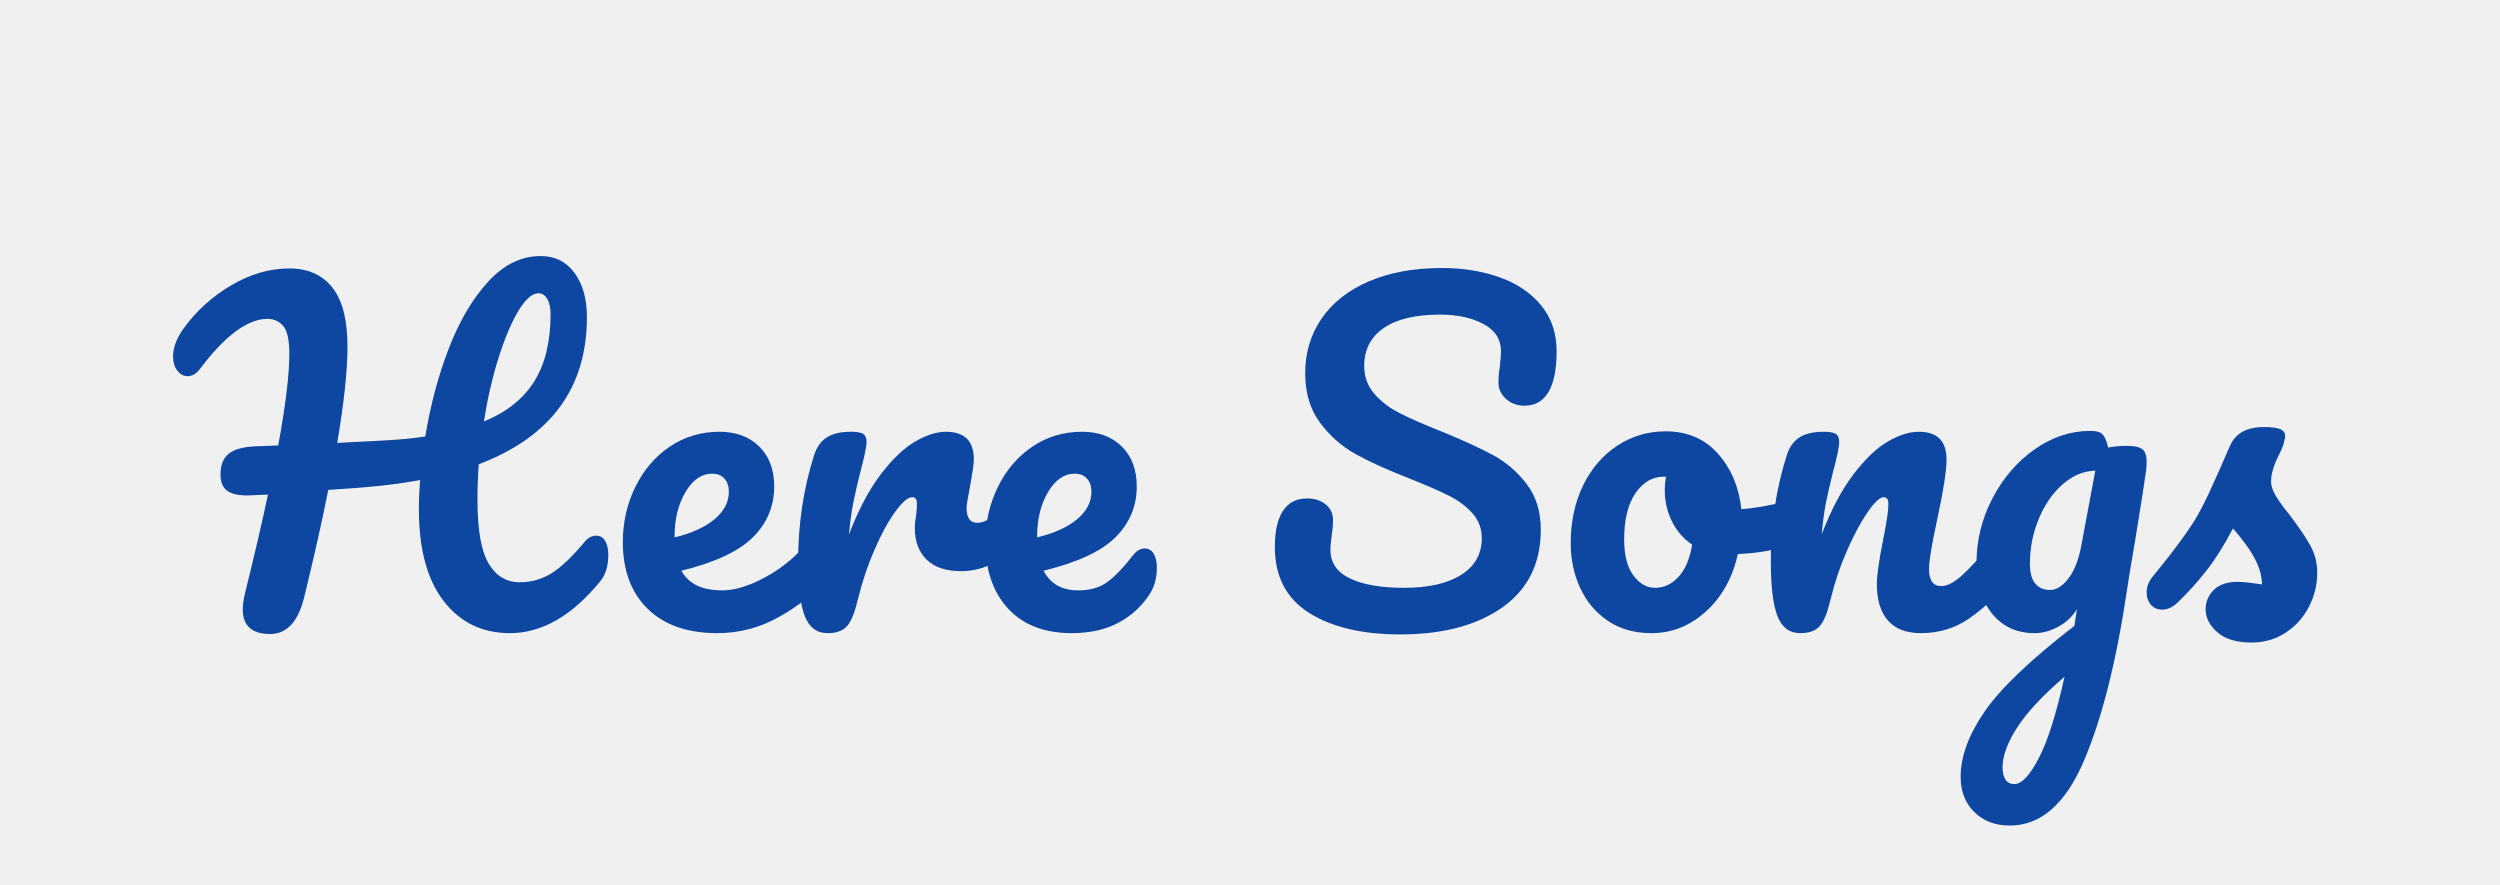
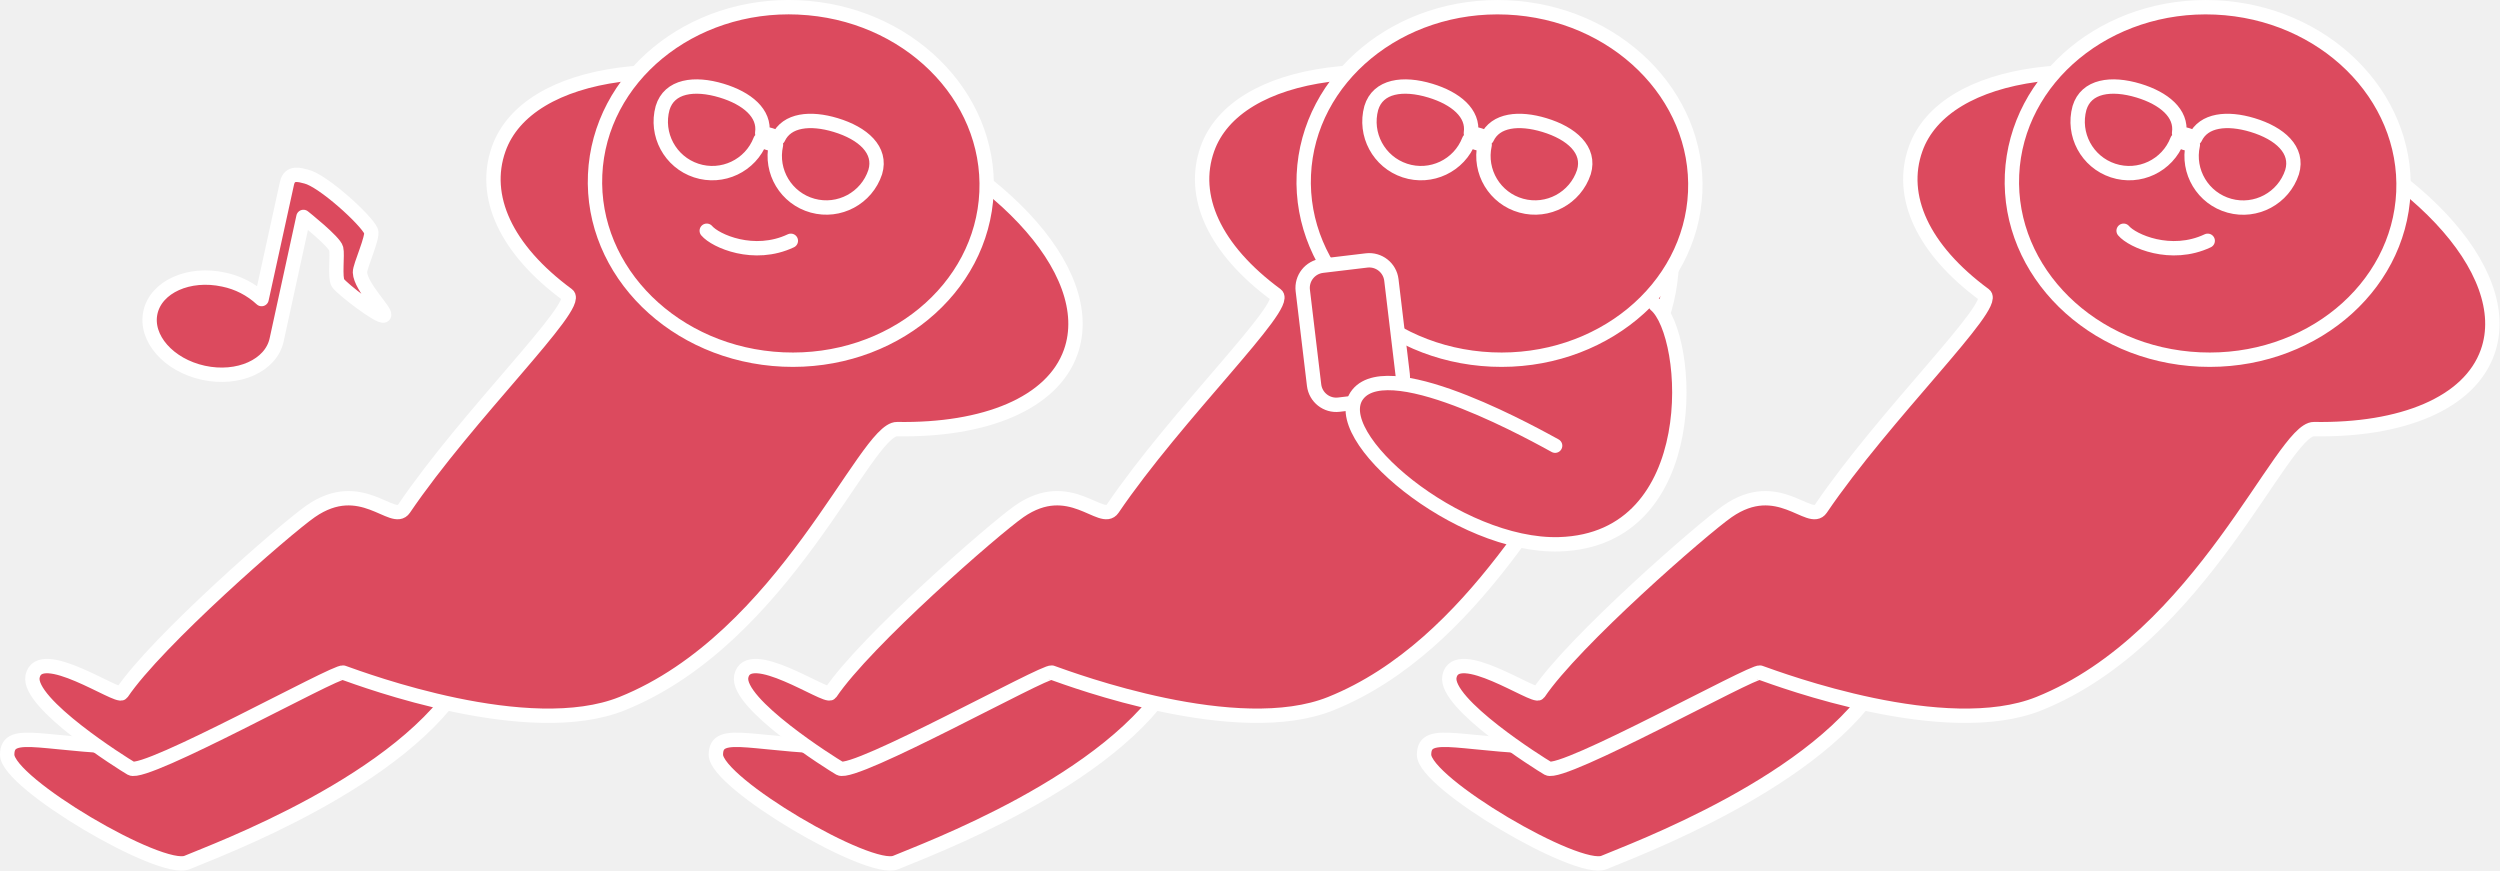
- <svg xmlns="http://www.w3.org/2000/svg" width="100%" height="100%" viewBox="0 0 842 298" version="1.1" xml:space="preserve" style="fill-rule:evenodd;clip-rule:evenodd;stroke-linejoin:round;stroke-miterlimit:2;">
-   <g>
-     <path d="M200.841,180.409c1.248,0 2.232,0.576 2.952,1.728c0.72,1.152 1.08,2.736 1.08,4.752c0,3.744 -0.912,6.72 -2.736,8.928c-9.504,11.616 -19.632,17.424 -30.384,17.424c-9.312,0 -16.752,-3.6 -22.32,-10.8c-5.568,-7.2 -8.352,-17.52 -8.352,-30.96c0,-3.264 0.144,-6.528 0.432,-9.792c-6.336,1.152 -13.248,2.016 -20.736,2.592c-4.992,0.384 -8.4,0.624 -10.224,0.72c-1.92,9.792 -4.608,21.792 -8.064,36c-2.016,8.352 -5.856,12.528 -11.52,12.528c-6.144,0 -9.216,-2.784 -9.216,-8.352c0,-1.248 0.24,-2.976 0.72,-5.184c3.264,-13.152 5.856,-24.288 7.776,-33.408l-6.912,0.288c-3.168,0 -5.472,-0.552 -6.912,-1.656c-1.44,-1.104 -2.16,-2.904 -2.16,-5.4c0,-3.168 0.912,-5.496 2.736,-6.984c1.824,-1.488 4.848,-2.328 9.072,-2.52l7.632,-0.288c2.496,-13.536 3.744,-23.856 3.744,-30.96c0,-4.512 -0.672,-7.584 -2.016,-9.216c-1.344,-1.632 -3.12,-2.448 -5.328,-2.448c-6.72,0 -14.304,5.616 -22.752,16.848c-1.248,1.632 -2.64,2.448 -4.176,2.448c-1.344,0 -2.496,-0.624 -3.456,-1.872c-0.96,-1.248 -1.44,-2.832 -1.44,-4.752c0,-2.976 1.2,-6.144 3.6,-9.504c4.224,-5.856 9.552,-10.68 15.984,-14.472c6.432,-3.792 12.96,-5.688 19.584,-5.688c6.24,0 11.064,2.136 14.472,6.408c3.408,4.272 5.112,10.92 5.112,19.944c0,7.968 -1.152,18.768 -3.456,32.4l14.112,-0.72c6.048,-0.288 11.232,-0.768 15.552,-1.44c1.728,-10.56 4.368,-20.448 7.92,-29.664c3.552,-9.216 7.968,-16.704 13.248,-22.464c5.28,-5.76 11.184,-8.64 17.712,-8.64c4.8,0 8.592,1.896 11.376,5.688c2.784,3.792 4.176,8.76 4.176,14.904c0,23.808 -12.144,40.32 -36.432,49.536c-0.288,3.84 -0.432,7.824 -0.432,11.952c0,10.08 1.248,17.232 3.744,21.456c2.496,4.224 6,6.336 10.512,6.336c3.936,0 7.536,-1.032 10.8,-3.096c3.264,-2.064 6.96,-5.592 11.088,-10.584c1.152,-1.344 2.448,-2.016 3.888,-2.016Zm-19.44,-81.648c-2.112,0 -4.344,1.92 -6.696,5.76c-2.352,3.84 -4.584,9.072 -6.696,15.696c-2.112,6.624 -3.792,13.872 -5.04,21.744c7.68,-3.168 13.344,-7.68 16.992,-13.536c3.648,-5.856 5.472,-13.392 5.472,-22.608c0,-2.208 -0.384,-3.936 -1.152,-5.184c-0.768,-1.248 -1.728,-1.872 -2.88,-1.872Z" style="fill:#0d47a1;fill-rule:nonzero;" />
-     <path d="M276.153,180.409c1.248,0 2.232,0.576 2.952,1.728c0.72,1.152 1.08,2.736 1.08,4.752c0,3.84 -0.912,6.816 -2.736,8.928c-3.552,4.32 -8.568,8.304 -15.048,11.952c-6.48,3.648 -13.416,5.472 -20.808,5.472c-10.08,0 -17.904,-2.736 -23.472,-8.208c-5.568,-5.472 -8.352,-12.96 -8.352,-22.464c0,-6.624 1.392,-12.792 4.176,-18.504c2.784,-5.712 6.648,-10.248 11.592,-13.608c4.944,-3.36 10.536,-5.04 16.776,-5.04c5.568,0 10.032,1.656 13.392,4.968c3.36,3.312 5.04,7.8 5.04,13.464c0,6.624 -2.376,12.312 -7.128,17.064c-4.752,4.752 -12.792,8.52 -24.12,11.304c2.4,4.416 6.96,6.624 13.68,6.624c4.32,0 9.24,-1.512 14.76,-4.536c5.52,-3.024 10.296,-6.984 14.328,-11.88c1.152,-1.344 2.448,-2.016 3.888,-2.016Zm-36.288,-20.88c-3.552,0 -6.552,2.064 -9,6.192c-2.448,4.128 -3.672,9.12 -3.672,14.976l0,0.288c5.664,-1.344 10.128,-3.36 13.392,-6.048c3.264,-2.688 4.896,-5.808 4.896,-9.36c0,-1.824 -0.504,-3.288 -1.512,-4.392c-1.008,-1.104 -2.376,-1.656 -4.104,-1.656Z" style="fill:#0d47a1;fill-rule:nonzero;" />
-     <path d="M278.745,213.241c-3.648,0 -6.216,-1.92 -7.704,-5.76c-1.488,-3.84 -2.232,-9.984 -2.232,-18.432c0,-12.48 1.776,-24.336 5.328,-35.568c0.864,-2.784 2.28,-4.824 4.248,-6.12c1.968,-1.296 4.728,-1.944 8.28,-1.944c1.92,0 3.264,0.24 4.032,0.72c0.768,0.48 1.152,1.392 1.152,2.736c0,1.536 -0.72,4.992 -2.16,10.368c-0.96,3.84 -1.728,7.2 -2.304,10.08c-0.576,2.88 -1.056,6.432 -1.44,10.656c3.168,-8.256 6.72,-14.976 10.656,-20.16c3.936,-5.184 7.8,-8.88 11.592,-11.088c3.792,-2.208 7.272,-3.312 10.44,-3.312c6.24,0 9.36,3.12 9.36,9.36c0,1.248 -0.432,4.272 -1.296,9.072c-0.768,3.84 -1.152,6.24 -1.152,7.2c0,3.36 1.2,5.04 3.6,5.04c2.688,0 6.144,-2.112 10.368,-6.336c1.248,-1.248 2.544,-1.872 3.888,-1.872c1.248,0 2.232,0.552 2.952,1.656c0.72,1.104 1.08,2.568 1.08,4.392c0,3.552 -0.96,6.336 -2.88,8.352c-2.688,2.784 -5.832,5.16 -9.432,7.128c-3.6,1.968 -7.416,2.952 -11.448,2.952c-5.088,0 -8.952,-1.296 -11.592,-3.888c-2.64,-2.592 -3.96,-6.096 -3.96,-10.512c0,-1.44 0.144,-2.88 0.432,-4.32c0.192,-1.92 0.288,-3.216 0.288,-3.888c0,-1.536 -0.528,-2.304 -1.584,-2.304c-1.44,0 -3.336,1.608 -5.688,4.824c-2.352,3.216 -4.68,7.464 -6.984,12.744c-2.304,5.28 -4.176,10.848 -5.616,16.704c-1.056,4.512 -2.28,7.56 -3.672,9.144c-1.392,1.584 -3.576,2.376 -6.552,2.376Z" style="fill:#0d47a1;fill-rule:nonzero;" />
-     <path d="M385.593,184.729c1.248,0 2.232,0.576 2.952,1.728c0.72,1.152 1.08,2.736 1.08,4.752c0,3.456 -0.816,6.432 -2.448,8.928c-2.688,4.128 -6.216,7.344 -10.584,9.648c-4.368,2.304 -9.576,3.456 -15.624,3.456c-9.216,0 -16.368,-2.76 -21.456,-8.28c-5.088,-5.52 -7.632,-12.984 -7.632,-22.392c0,-6.624 1.392,-12.792 4.176,-18.504c2.784,-5.712 6.648,-10.248 11.592,-13.608c4.944,-3.36 10.536,-5.04 16.776,-5.04c5.568,0 10.032,1.656 13.392,4.968c3.36,3.312 5.04,7.8 5.04,13.464c0,6.624 -2.376,12.312 -7.128,17.064c-4.752,4.752 -12.84,8.52 -24.264,11.304c2.304,4.416 6.192,6.624 11.664,6.624c3.936,0 7.176,-0.912 9.72,-2.736c2.544,-1.824 5.496,-4.896 8.856,-9.216c1.152,-1.44 2.448,-2.16 3.888,-2.16Zm-23.616,-25.2c-3.552,0 -6.552,2.064 -9,6.192c-2.448,4.128 -3.672,9.12 -3.672,14.976l0,0.288c5.664,-1.344 10.128,-3.36 13.392,-6.048c3.264,-2.688 4.896,-5.808 4.896,-9.36c0,-1.824 -0.504,-3.288 -1.512,-4.392c-1.008,-1.104 -2.376,-1.656 -4.104,-1.656Z" style="fill:#0d47a1;fill-rule:nonzero;" />
-     <path d="M471.561,213.673c-12.768,0 -22.992,-2.424 -30.672,-7.272c-7.68,-4.848 -11.52,-12.264 -11.52,-22.248c0,-5.28 0.912,-9.312 2.736,-12.096c1.824,-2.784 4.512,-4.176 8.064,-4.176c2.592,0 4.704,0.672 6.336,2.016c1.632,1.344 2.448,3.072 2.448,5.184c0,1.92 -0.144,3.6 -0.432,5.04c0,0.384 -0.072,1.056 -0.216,2.016c-0.144,0.96 -0.216,1.968 -0.216,3.024c0,4.32 2.184,7.536 6.552,9.648c4.368,2.112 10.488,3.168 18.36,3.168c8.16,0 14.544,-1.464 19.152,-4.392c4.608,-2.928 6.912,-7.032 6.912,-12.312c0,-3.264 -1.056,-6.072 -3.168,-8.424c-2.112,-2.352 -4.752,-4.32 -7.92,-5.904c-3.168,-1.584 -7.632,-3.528 -13.392,-5.832c-7.392,-2.88 -13.416,-5.616 -18.072,-8.208c-4.656,-2.592 -8.64,-6.12 -11.952,-10.584c-3.312,-4.464 -4.968,-10.008 -4.968,-16.632c0,-6.912 1.848,-13.056 5.544,-18.432c3.696,-5.376 9.024,-9.552 15.984,-12.528c6.96,-2.976 15.144,-4.464 24.552,-4.464c7.008,0 13.44,1.032 19.296,3.096c5.856,2.064 10.536,5.208 14.04,9.432c3.504,4.224 5.256,9.408 5.256,15.552c0,6.048 -0.912,10.608 -2.736,13.68c-1.824,3.072 -4.512,4.608 -8.064,4.608c-2.496,0 -4.584,-0.768 -6.264,-2.304c-1.68,-1.536 -2.52,-3.36 -2.52,-5.472c0,-1.824 0.144,-3.504 0.432,-5.04c0.288,-2.88 0.432,-4.704 0.432,-5.472c0,-4.032 -1.968,-7.104 -5.904,-9.216c-3.936,-2.112 -8.832,-3.168 -14.688,-3.168c-8.256,0 -14.568,1.512 -18.936,4.536c-4.368,3.024 -6.552,7.272 -6.552,12.744c0,3.648 1.128,6.768 3.384,9.36c2.256,2.592 5.064,4.752 8.424,6.48c3.36,1.728 8.064,3.792 14.112,6.192c7.296,2.976 13.152,5.664 17.568,8.064c4.416,2.4 8.184,5.664 11.304,9.792c3.12,4.128 4.68,9.216 4.68,15.264c0,11.328 -4.296,20.04 -12.888,26.136c-8.592,6.096 -20.088,9.144 -34.488,9.144Z" style="fill:#0d47a1;fill-rule:nonzero;" />
-     <path d="M604.617,168.313c1.248,0 2.208,0.624 2.88,1.872c0.672,1.248 1.008,2.832 1.008,4.752c0,4.608 -1.392,7.344 -4.176,8.208c-5.76,2.016 -12.096,3.168 -19.008,3.456c-1.824,8.064 -5.424,14.52 -10.8,19.368c-5.376,4.848 -11.472,7.272 -18.288,7.272c-5.76,0 -10.68,-1.392 -14.76,-4.176c-4.08,-2.784 -7.176,-6.48 -9.288,-11.088c-2.112,-4.608 -3.168,-9.6 -3.168,-14.976c0,-7.296 1.392,-13.8 4.176,-19.512c2.784,-5.712 6.624,-10.176 11.52,-13.392c4.896,-3.216 10.32,-4.824 16.272,-4.824c7.296,0 13.176,2.52 17.64,7.56c4.464,5.04 7.08,11.256 7.848,18.648c4.512,-0.288 9.888,-1.248 16.128,-2.88c0.768,-0.192 1.44,-0.288 2.016,-0.288Zm-47.232,29.664c3.072,0 5.736,-1.248 7.992,-3.744c2.256,-2.496 3.768,-6.096 4.536,-10.8c-2.976,-2.016 -5.256,-4.656 -6.84,-7.92c-1.584,-3.264 -2.376,-6.72 -2.376,-10.368c0,-1.536 0.144,-3.072 0.432,-4.608l-0.72,0c-3.84,0 -7.032,1.848 -9.576,5.544c-2.544,3.696 -3.816,8.904 -3.816,15.624c0,5.28 1.032,9.312 3.096,12.096c2.064,2.784 4.488,4.176 7.272,4.176Z" style="fill:#0d47a1;fill-rule:nonzero;" />
-     <path d="M606.345,213.241c-3.648,0 -6.216,-1.92 -7.704,-5.76c-1.488,-3.84 -2.232,-9.984 -2.232,-18.432c0,-12.48 1.776,-24.336 5.328,-35.568c0.864,-2.784 2.28,-4.824 4.248,-6.12c1.968,-1.296 4.728,-1.944 8.28,-1.944c1.92,0 3.264,0.24 4.032,0.72c0.768,0.48 1.152,1.392 1.152,2.736c0,1.536 -0.72,4.992 -2.16,10.368c-0.96,3.84 -1.728,7.2 -2.304,10.08c-0.576,2.88 -1.056,6.432 -1.44,10.656c3.168,-8.256 6.72,-14.976 10.656,-20.16c3.936,-5.184 7.8,-8.88 11.592,-11.088c3.792,-2.208 7.272,-3.312 10.44,-3.312c6.24,0 9.36,3.12 9.36,9.36c0,3.744 -1.056,10.512 -3.168,20.304c-1.824,8.352 -2.736,13.872 -2.736,16.56c0,3.84 1.392,5.76 4.176,5.76c1.92,0 4.2,-1.176 6.84,-3.528c2.64,-2.352 6.168,-6.168 10.584,-11.448c1.152,-1.344 2.448,-2.016 3.888,-2.016c1.248,0 2.232,0.576 2.952,1.728c0.72,1.152 1.08,2.736 1.08,4.752c0,3.84 -0.912,6.816 -2.736,8.928c-4.128,5.088 -8.568,9.264 -13.32,12.528c-4.752,3.264 -10.152,4.896 -16.2,4.896c-4.896,0 -8.592,-1.416 -11.088,-4.248c-2.496,-2.832 -3.744,-6.936 -3.744,-12.312c0,-2.688 0.672,-7.488 2.016,-14.4c1.248,-6.048 1.872,-10.224 1.872,-12.528c0,-1.536 -0.528,-2.304 -1.584,-2.304c-1.248,0 -3,1.608 -5.256,4.824c-2.256,3.216 -4.56,7.464 -6.912,12.744c-2.352,5.28 -4.248,10.848 -5.688,16.704c-1.056,4.512 -2.28,7.56 -3.672,9.144c-1.392,1.584 -3.576,2.376 -6.552,2.376Z" style="fill:#0d47a1;fill-rule:nonzero;" />
-     <path d="M716.361,150.169c2.4,0 4.104,0.36 5.112,1.08c1.008,0.72 1.512,2.136 1.512,4.248c0,1.152 -0.048,2.064 -0.144,2.736c-0.384,2.976 -1.584,10.656 -3.6,23.04c-1.44,8.352 -2.352,13.872 -2.736,16.56c-3.648,24.768 -8.568,44.328 -14.76,58.68c-6.192,14.352 -14.472,21.528 -24.84,21.528c-4.896,0 -8.88,-1.512 -11.952,-4.536c-3.072,-3.024 -4.608,-6.984 -4.608,-11.88c0,-6.816 2.688,-14.136 8.064,-21.96c5.376,-7.824 15.456,-17.448 30.24,-28.872l0.864,-5.616c-1.632,2.592 -3.768,4.584 -6.408,5.976c-2.64,1.392 -5.256,2.088 -7.848,2.088c-5.952,0 -10.704,-2.16 -14.256,-6.48c-3.552,-4.32 -5.328,-9.984 -5.328,-16.992c0,-7.68 1.776,-14.952 5.328,-21.816c3.552,-6.864 8.28,-12.384 14.184,-16.56c5.904,-4.176 12.168,-6.264 18.792,-6.264c2.112,0 3.528,0.408 4.248,1.224c0.72,0.816 1.32,2.28 1.8,4.392c1.824,-0.384 3.936,-0.576 6.336,-0.576Zm-25.92,48.528c2.208,0 4.32,-1.344 6.336,-4.032c2.016,-2.688 3.456,-6.528 4.32,-11.52l4.608,-24.624c-3.936,0.096 -7.584,1.608 -10.944,4.536c-3.36,2.928 -6.048,6.792 -8.064,11.592c-2.016,4.8 -3.024,9.888 -3.024,15.264c0,2.976 0.6,5.184 1.8,6.624c1.2,1.44 2.856,2.16 4.968,2.16Zm-11.952,65.376c2.4,0 5.112,-2.88 8.136,-8.64c3.024,-5.76 5.928,-14.928 8.712,-27.504c-7.392,6.336 -12.72,12.048 -15.984,17.136c-3.264,5.088 -4.896,9.552 -4.896,13.392c0,1.632 0.312,2.976 0.936,4.032c0.624,1.056 1.656,1.584 3.096,1.584Z" style="fill:#0d47a1;fill-rule:nonzero;" />
-     <path d="M758.265,216.409c-4.992,0 -8.808,-1.152 -11.448,-3.456c-2.64,-2.304 -3.96,-4.896 -3.96,-7.776c0,-2.496 0.912,-4.656 2.736,-6.48c1.824,-1.824 4.512,-2.736 8.064,-2.736c1.248,0 2.712,0.12 4.392,0.36c1.68,0.24 2.952,0.408 3.816,0.504c-0.096,-2.496 -0.648,-4.848 -1.656,-7.056c-1.008,-2.208 -2.28,-4.344 -3.816,-6.408c-1.536,-2.064 -2.976,-3.864 -4.32,-5.4c-2.976,5.664 -5.928,10.368 -8.856,14.112c-2.928,3.744 -6.12,7.296 -9.576,10.656c-1.728,1.728 -3.552,2.592 -5.472,2.592c-1.536,0 -2.784,-0.552 -3.744,-1.656c-0.96,-1.104 -1.44,-2.472 -1.44,-4.104c0,-1.92 0.672,-3.696 2.016,-5.328l1.872,-2.304c5.28,-6.528 9.264,-11.904 11.952,-16.128c1.728,-2.784 3.48,-6.096 5.256,-9.936c1.776,-3.84 4.104,-9.072 6.984,-15.696c1.824,-4.224 5.616,-6.336 11.376,-6.336c2.688,0 4.56,0.24 5.616,0.72c1.056,0.48 1.584,1.248 1.584,2.304c0,0.576 -0.192,1.488 -0.576,2.736c-0.384,1.248 -0.912,2.496 -1.584,3.744c-1.728,3.456 -2.592,6.384 -2.592,8.784c0,1.44 0.504,3.024 1.512,4.752c1.008,1.728 2.568,3.888 4.68,6.48c3.072,4.032 5.4,7.464 6.984,10.296c1.584,2.832 2.376,5.928 2.376,9.288c0,4.032 -0.936,7.848 -2.808,11.448c-1.872,3.6 -4.488,6.504 -7.848,8.712c-3.36,2.208 -7.2,3.312 -11.52,3.312Z" style="fill:#0d47a1;fill-rule:nonzero;" />
+ <svg xmlns="http://www.w3.org/2000/svg" viewBox="0 0 348.082 121.232">
+   <g transform="translate(-13.509 -92.39)">
+     <g transform="translate(14.509 93.394)">
+       <path class="cls-1" d="M132.178,348.529c1.676,0,17.809-17.451,25.507-19.5,16.318-4.347,24.707-1.447,18.595,9.469-8.25,14.735-35.169,24.548-38.708,26.067-3.639,1.562-25.061-11.04-25.061-15s5.481-1.034,19.667-1.034Z" transform="translate(-112.511 -245.486)" />
+       <path class="cls-1" d="M234.3,128.88c21.98,7.8,36.569,23.31,32.558,34.611-2.548,7.179-11.993,10.944-24.178,10.736-4.445-.076-15.636,29.133-38.3,38.226-13.018,5.222-35.9-3.288-38.822-4.326-.935-.332-27.539,14.474-29.529,13.337-1.072-.612-14.482-9.033-13.716-12.8.918-4.524,11.9,3.093,12.425,2.308,4.866-7.233,22.783-22.865,26.308-25.312,7.024-4.875,11.459,1.891,12.978-.348,8.9-13.124,24.728-28.346,22.776-29.781-8.637-6.353-11.922-13.73-9.588-20.306,4.011-11.3,25.112-14.143,47.092-6.341Z" transform="translate(-118.777 -115.483)" />
+       <path class="cls-1" d="M369.243,99.411c15.038.671,26.757,12.2,26.153,25.725s-13.3,23.965-28.34,23.294S340.3,136.232,340.9,122.7s13.3-23.964,28.34-23.294Z" transform="translate(-259.039 -99.381)" />
+       <path class="cls-1" d="M380.223,137.657a7.175,7.175,0,0,1-13.616-4.474c.932-3.089,4.428-3.558,8.216-2.414,3.524,1.063,6.065,3.149,5.653,5.921a8.522,8.522,0,0,1,1.141.264,8.415,8.415,0,0,1,1.1.411c1.19-2.538,4.461-2.869,7.985-1.806,3.788,1.143,6.441,3.467,5.509,6.556a7.175,7.175,0,0,1-13.819-3.8,9.005,9.005,0,0,1-2.166-.653Z" transform="translate(-275.351 -119.155)" />
+       <path class="cls-2" d="M384.3,186.227c1.191,1.417,6.566,3.827,11.709,1.4" transform="translate(-286.897 -155.104)" />
+     </g>
+     <g transform="translate(211.785 93.394)">
+       <path class="cls-1" d="M682.655,348.529c1.676,0,17.809-17.451,25.507-19.5,16.318-4.347,24.707-1.447,18.595,9.469-8.25,14.735-35.169,24.548-38.708,26.067-3.639,1.562-25.061-11.04-25.061-15S668.468,348.529,682.655,348.529Z" transform="translate(-662.988 -245.486)" />
+       <path class="cls-1" d="M784.776,128.88c21.98,7.8,36.568,23.31,32.558,34.611-2.548,7.179-11.993,10.944-24.178,10.736-4.445-.076-15.635,29.133-38.3,38.226-13.018,5.222-35.9-3.288-38.821-4.326-.935-.332-27.539,14.474-29.529,13.337-1.071-.612-14.481-9.033-13.716-12.8.918-4.524,11.9,3.093,12.425,2.308,4.866-7.233,22.783-22.865,26.308-25.312,7.023-4.875,11.459,1.891,12.977-.348,8.9-13.124,24.728-28.346,22.776-29.781-8.637-6.353-11.922-13.73-9.588-20.306,4.011-11.3,25.113-14.143,47.093-6.341Z" transform="translate(-669.254 -115.483)" />
+       <path class="cls-1" d="M919.719,99.411c15.038.671,26.757,12.2,26.153,25.725s-13.3,23.965-28.34,23.294-26.756-12.2-26.153-25.725,13.3-23.964,28.34-23.294Z" transform="translate(-809.516 -99.381)" />
+       <path class="cls-1" d="M930.7,137.657a7.175,7.175,0,0,1-13.616-4.474c.932-3.089,4.429-3.558,8.216-2.414,3.523,1.063,6.065,3.149,5.653,5.921a8.964,8.964,0,0,1,2.238.676c1.189-2.538,4.461-2.869,7.984-1.806,3.788,1.143,6.441,3.467,5.509,6.556a7.174,7.174,0,0,1-13.818-3.8,9.007,9.007,0,0,1-2.166-.653Z" transform="translate(-825.827 -119.155)" />
+       <path class="cls-2" d="M934.774,186.227c1.191,1.417,6.566,3.827,11.709,1.4" transform="translate(-837.373 -155.104)" />
+     </g>
+     <g transform="translate(113.181 93.394)">
+       <path class="cls-1" d="M407.511,348.529c1.677,0,17.809-17.451,25.507-19.5,16.318-4.347,24.707-1.447,18.595,9.469-8.25,14.735-35.169,24.548-38.708,26.067-3.639,1.562-25.061-11.04-25.061-15S393.324,348.529,407.511,348.529Z" transform="translate(-387.844 -245.486)" />
+       <path class="cls-1" d="M509.632,128.88c21.98,7.8,19.315,26.559,13.406,35.683-.25.386-6.018,9.961-6.627,10.525-5.281,4.889-16.379,29.212-36.7,37.364-13.018,5.222-35.9-3.288-38.822-4.326-.935-.332-27.539,14.474-29.529,13.337-1.071-.612-14.481-9.033-13.716-12.8.918-4.524,11.9,3.093,12.425,2.308,4.866-7.233,22.782-22.865,26.308-25.312,7.023-4.875,11.459,1.891,12.977-.348,8.9-13.124,24.729-28.346,22.776-29.781-8.637-6.353-11.922-13.73-9.588-20.306,4.011-11.3,25.113-14.143,47.093-6.341Z" transform="translate(-394.11 -115.483)" />
+       <path class="cls-1" d="M644.575,99.411c15.038.671,26.756,12.2,26.153,25.725s-13.3,23.965-28.34,23.294-26.757-12.2-26.153-25.725,13.3-23.964,28.34-23.294Z" transform="translate(-534.372 -99.381)" />
+       <path class="cls-1" d="M655.555,137.657a7.175,7.175,0,0,1-13.616-4.474c.932-3.089,4.429-3.558,8.216-2.414,3.523,1.063,6.065,3.149,5.653,5.921a8.522,8.522,0,0,1,1.141.264,8.437,8.437,0,0,1,1.1.411c1.189-2.538,4.461-2.869,7.984-1.806,3.788,1.143,6.441,3.467,5.509,6.556a7.175,7.175,0,0,1-13.819-3.8,9.005,9.005,0,0,1-2.166-.653Z" transform="translate(-550.683 -119.155)" />
+     </g>
+     <path class="cls-1" d="M628.166,200.443a3.107,3.107,0,0,0-3.452-2.715l-6.167.737a3.107,3.107,0,0,0-2.715,3.452l1.574,13.174a3.107,3.107,0,0,0,3.452,2.715l6.167-.737a3.106,3.106,0,0,0,2.715-3.452Z" transform="translate(-420.932 -69.075)" />
+     <path class="cls-1" d="M677.442,214.971c5.024,4.241,6.854,32.737-13.41,33.352-14.075.427-32.638-15.18-28.042-20.891,4.652-5.782,25.839,6.3,27.466,7.165" transform="translate(-433.422 -80.152)" />
+     <path class="cls-1" d="M189.647,164.743c2.33.558,8.316,6,9.018,7.577.359.806-1.569,4.879-1.536,5.761.077,2.082,3.88,5.662,3.316,6s-5.815-3.689-6.378-4.528c-.471-.7-.04-3.953-.246-4.774-.249-1-4.564-4.418-4.564-4.418l-3.707,17.012-.008.032c-.005.027-.011.053-.016.079-.781,3.582-5.352,5.631-10.2,4.575s-8.154-4.823-7.374-8.4,5.352-5.632,10.2-4.575a11.037,11.037,0,0,1,5.279,2.713l3.536-16.131C187.338,164,188.819,164.544,189.647,164.743Z" transform="translate(-133.5 -47.767)" />
  </g>
+   <defs>
+     <style>
+             .cls-1 {
+             fill: #DC4A5E;
+             }
+ 
+             .cls-1,
+             .cls-2 {
+             stroke: #fff;
+             stroke-linecap: round;
+             stroke-linejoin: round;
+             stroke-miterlimit: 1.5;
+             stroke-width: 2px;
+             fill-rule: evenodd;
+             }
+ 
+             .cls-2 {
+             fill: none;
+             }
+         </style>
+   </defs>
</svg>
